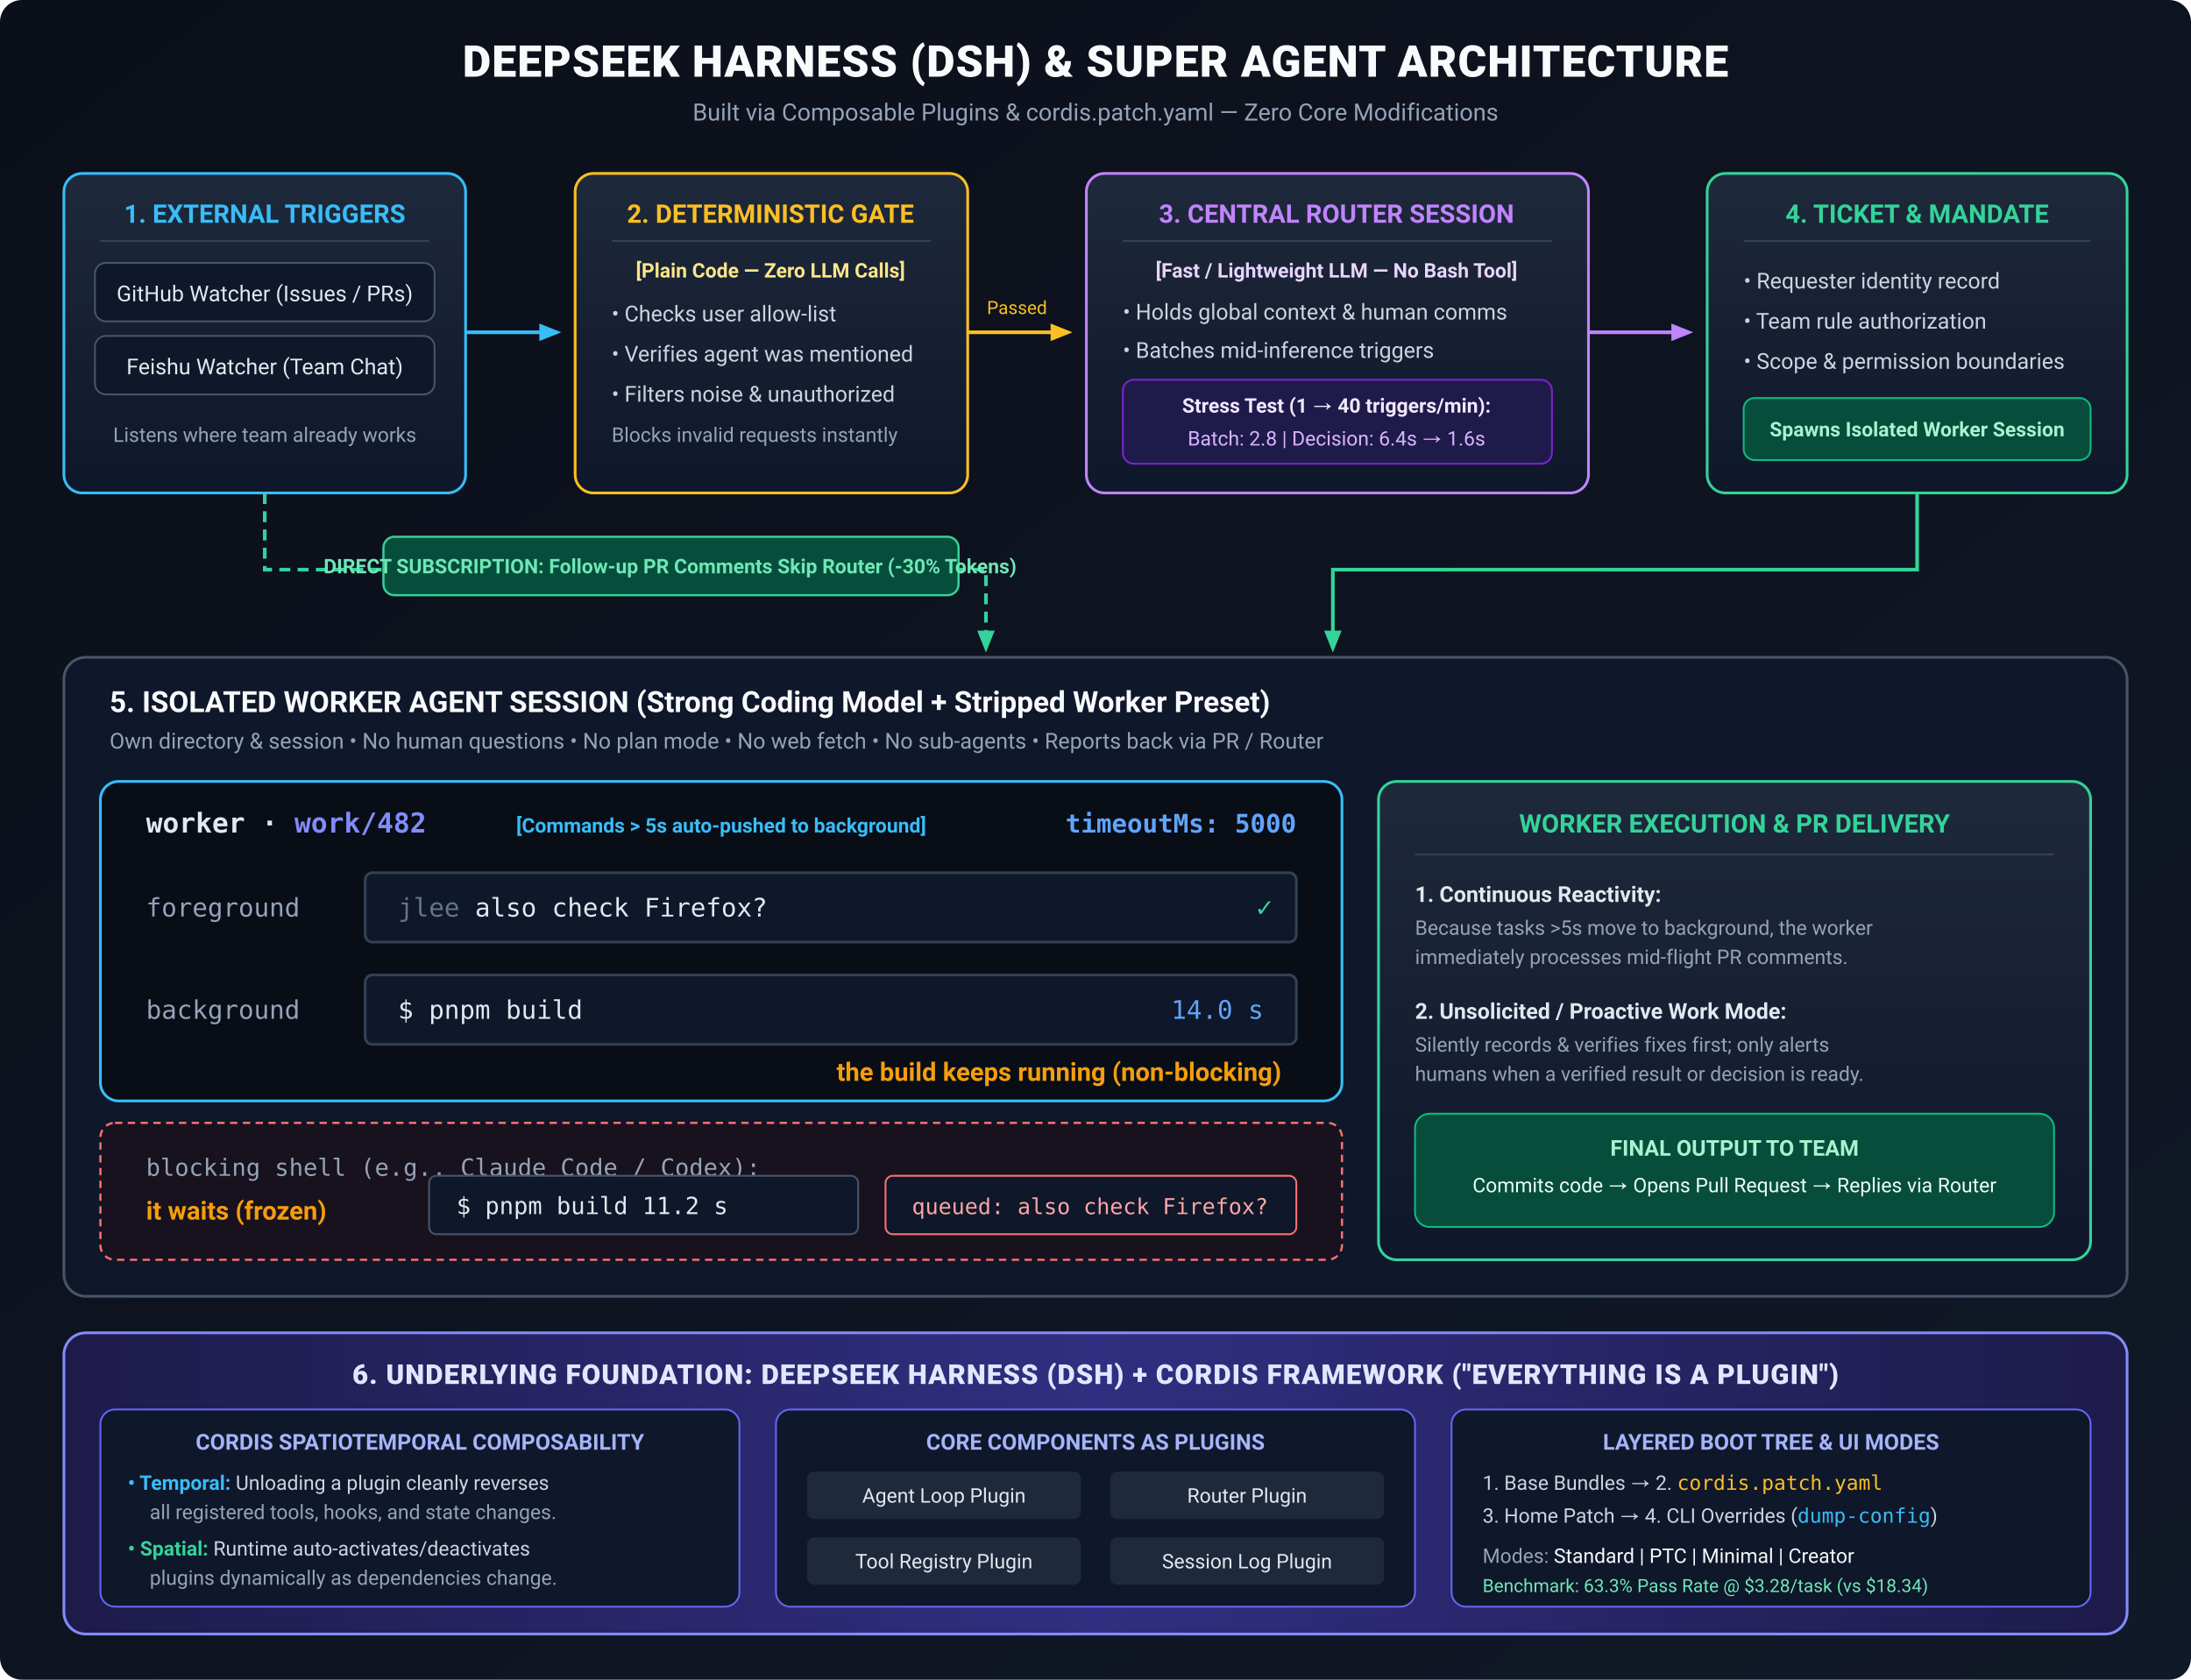
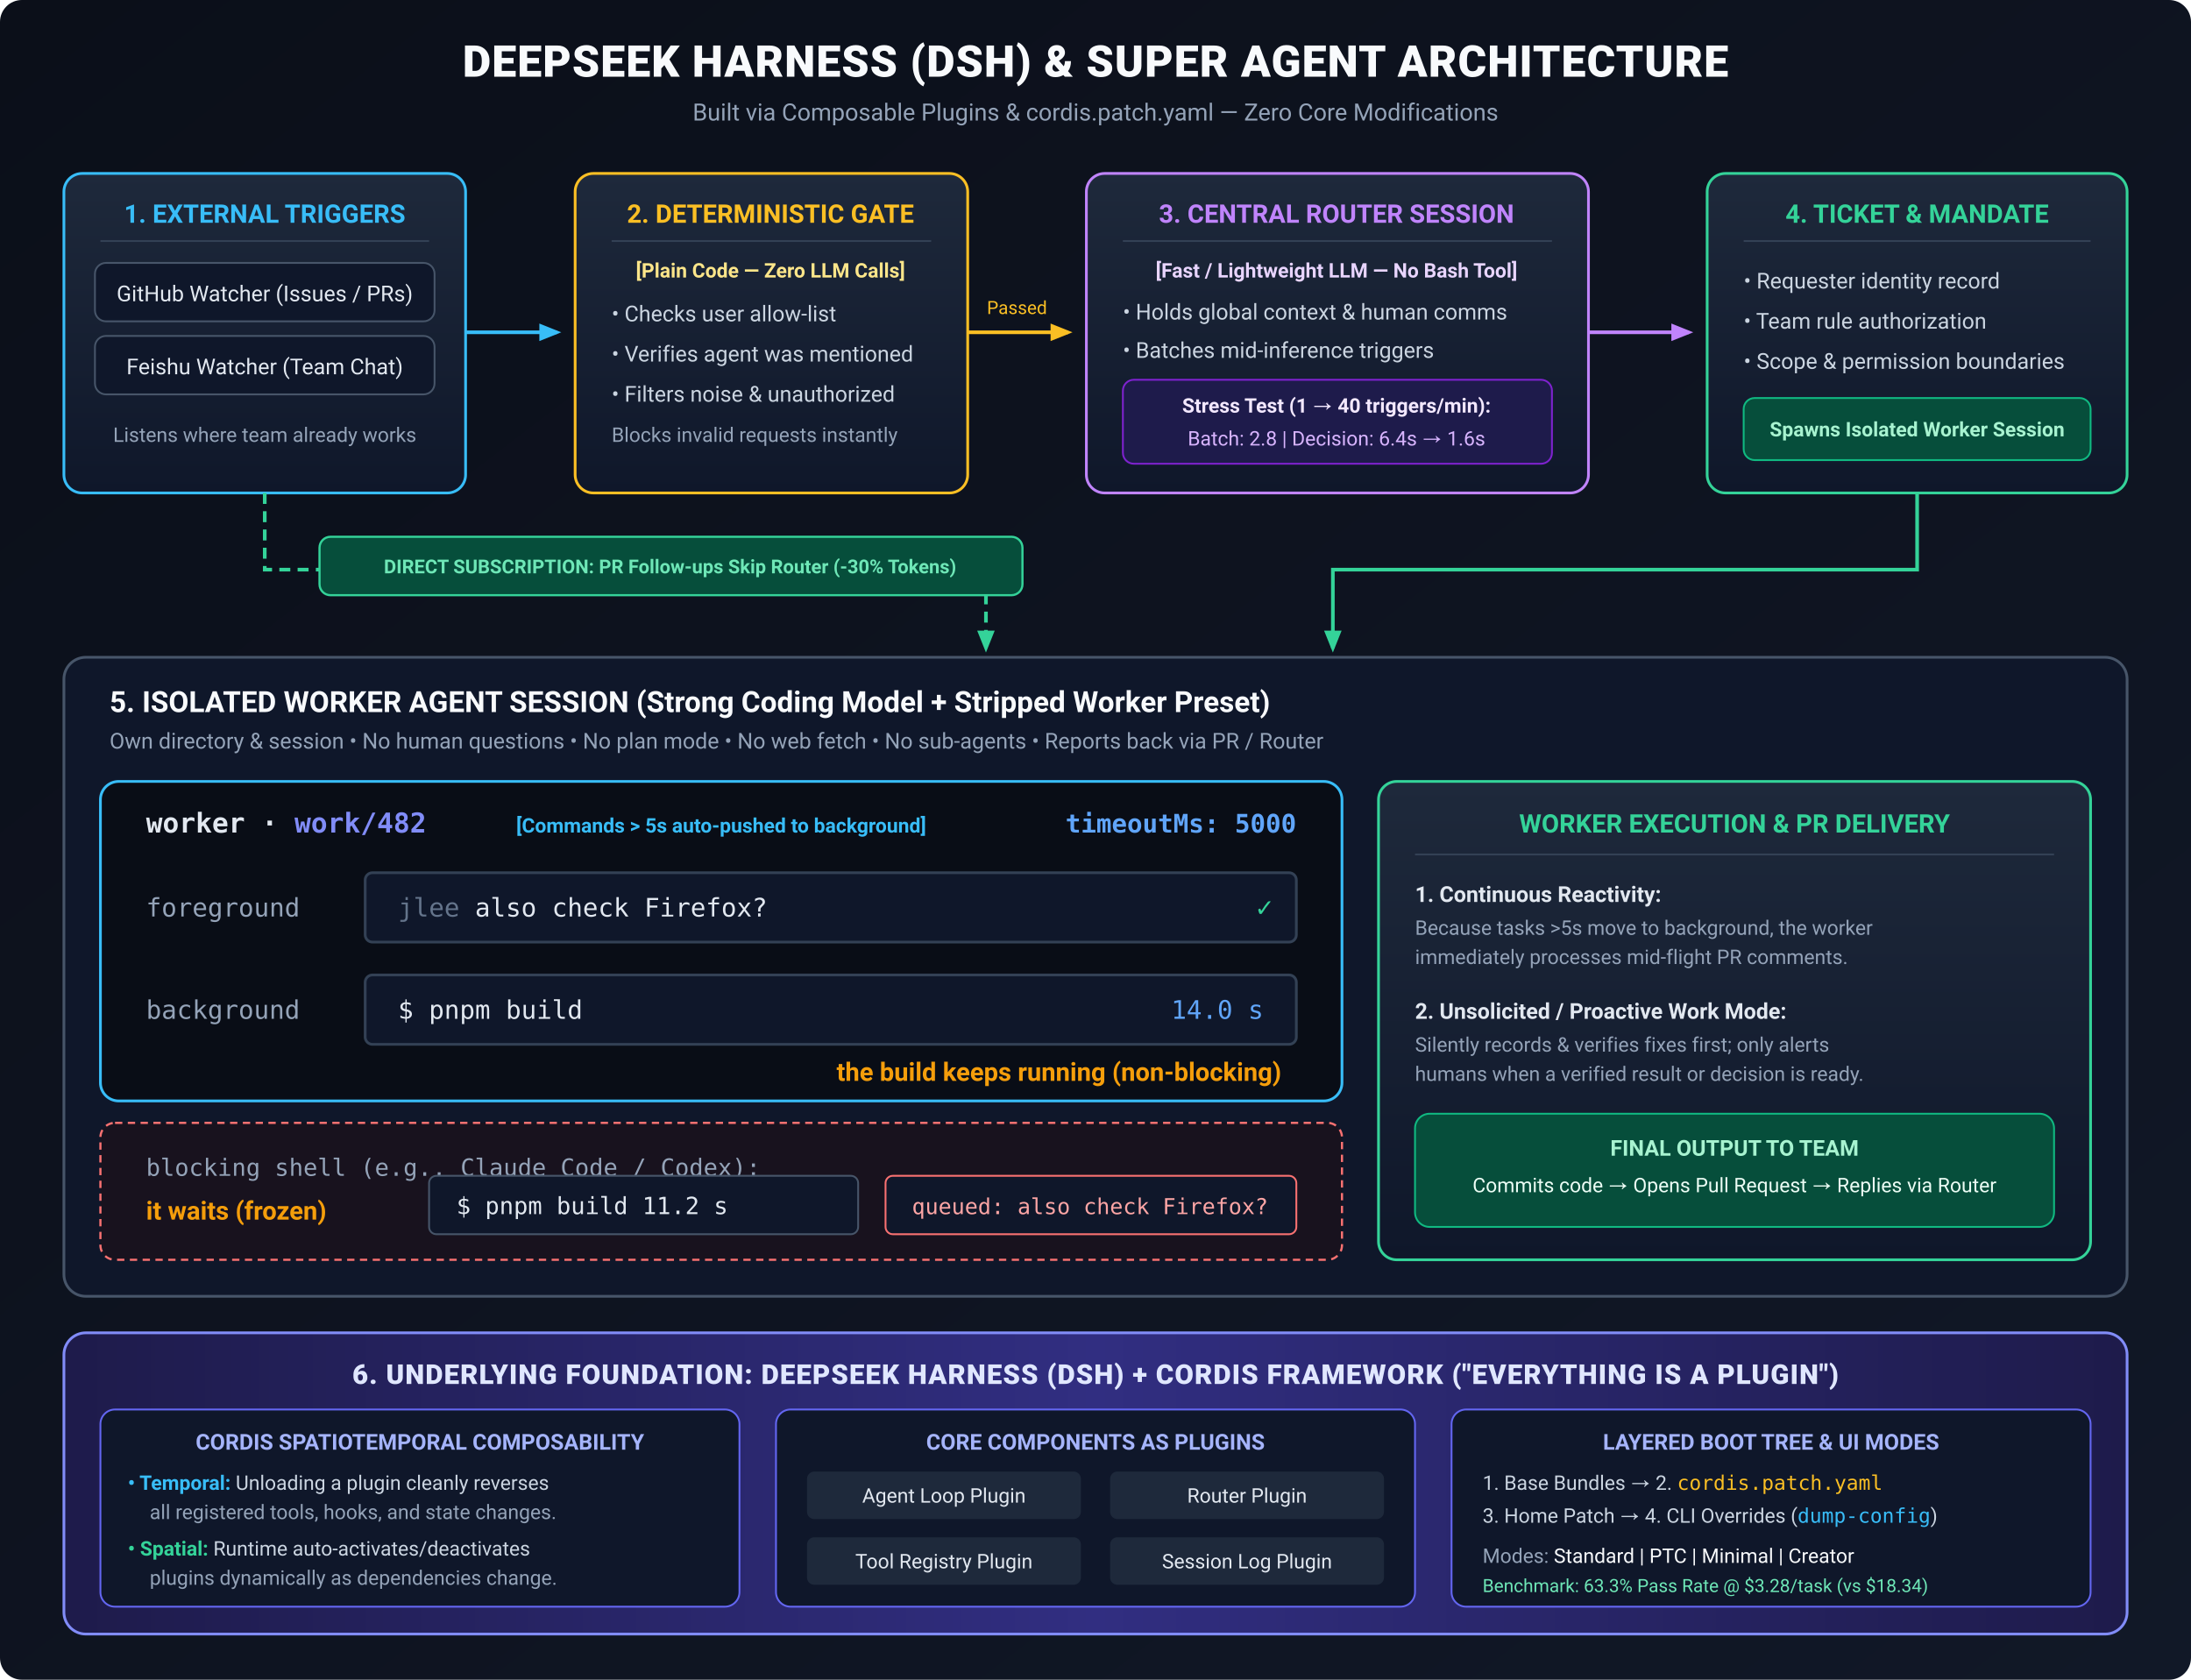
<svg xmlns="http://www.w3.org/2000/svg" viewBox="0 0 1200 920" width="100%" height="100%">
  <defs>
    <linearGradient id="bgGrad" x1="0%" y1="0%" x2="100%" y2="100%">
      <stop offset="0%" stop-color="#0b0f19" />
      <stop offset="100%" stop-color="#111827" />
    </linearGradient>
    <linearGradient id="cardGrad" x1="0%" y1="0%" x2="0%" y2="100%">
      <stop offset="0%" stop-color="#1e293b" />
      <stop offset="100%" stop-color="#0f172a" />
    </linearGradient>
    <linearGradient id="cordisGrad" x1="0%" y1="0%" x2="100%" y2="0%">
      <stop offset="0%" stop-color="#1e1b4b" />
      <stop offset="50%" stop-color="#312e81" />
      <stop offset="100%" stop-color="#1e1b4b" />
    </linearGradient>
    <marker id="arrowBlue" viewBox="0 0 10 10" refX="8" refY="5" markerWidth="6" markerHeight="6" orient="auto-start-reverse">
      <path d="M 0 1 L 10 5 L 0 9 z" fill="#38bdf8" />
    </marker>
    <marker id="arrowGreen" viewBox="0 0 10 10" refX="8" refY="5" markerWidth="6" markerHeight="6" orient="auto-start-reverse">
      <path d="M 0 1 L 10 5 L 0 9 z" fill="#34d399" />
    </marker>
    <marker id="arrowAmber" viewBox="0 0 10 10" refX="8" refY="5" markerWidth="6" markerHeight="6" orient="auto-start-reverse">
      <path d="M 0 1 L 10 5 L 0 9 z" fill="#fbbf24" />
    </marker>
    <marker id="arrowPurple" viewBox="0 0 10 10" refX="8" refY="5" markerWidth="6" markerHeight="6" orient="auto-start-reverse">
      <path d="M 0 1 L 10 5 L 0 9 z" fill="#c084fc" />
    </marker>
    <marker id="arrowRed" viewBox="0 0 10 10" refX="8" refY="5" markerWidth="6" markerHeight="6" orient="auto-start-reverse">
      <path d="M 0 1 L 10 5 L 0 9 z" fill="#f87171" />
    </marker>
  </defs>
  <style>
    text { font-family: system-ui, -apple-system, 'Segoe UI', Roboto, Helvetica, Arial, sans-serif; }
    .mono { font-family: ui-monospace, SFMono-Regular, Menlo, Monaco, Consolas, monospace; }
  </style>
  <rect width="1200" height="920" fill="url(#bgGrad)" rx="12" />
  <text x="600" y="42" fill="#f8fafc" font-size="24" font-weight="800" text-anchor="middle" letter-spacing="0.5">
    DEEPSEEK HARNESS (DSH) &amp; SUPER AGENT ARCHITECTURE
  </text>
  <text x="600" y="66" fill="#94a3b8" font-size="13" text-anchor="middle">
    Built via Composable Plugins &amp; cordis.patch.yaml — Zero Core Modifications
  </text>
  <rect x="35" y="95" width="220" height="175" rx="10" fill="url(#cardGrad)" stroke="#38bdf8" stroke-width="1.5" />
  <text x="145" y="122" fill="#38bdf8" font-size="14" font-weight="700" text-anchor="middle">1. EXTERNAL TRIGGERS</text>
  <line x1="55" y1="132" x2="235" y2="132" stroke="#334155" stroke-width="1" />
  <rect x="52" y="144" width="186" height="32" rx="6" fill="#0f172a" stroke="#475569" />
  <text x="145" y="165" fill="#e2e8f0" font-size="12" text-anchor="middle">GitHub Watcher (Issues / PRs)</text>
  <rect x="52" y="184" width="186" height="32" rx="6" fill="#0f172a" stroke="#475569" />
  <text x="145" y="205" fill="#e2e8f0" font-size="12" text-anchor="middle">Feishu Watcher (Team Chat)</text>
  <text x="145" y="242" fill="#94a3b8" font-size="11" text-anchor="middle">Listens where team already works</text>
  <line x1="255" y1="182" x2="305" y2="182" stroke="#38bdf8" stroke-width="2" marker-end="url(#arrowBlue)" />
  <rect x="315" y="95" width="215" height="175" rx="10" fill="url(#cardGrad)" stroke="#fbbf24" stroke-width="1.5" />
  <text x="422" y="122" fill="#fbbf24" font-size="14" font-weight="700" text-anchor="middle">2. DETERMINISTIC GATE</text>
  <line x1="335" y1="132" x2="510" y2="132" stroke="#334155" stroke-width="1" />
  <text x="422" y="152" fill="#fde68a" font-size="11" font-weight="600" text-anchor="middle">[Plain Code — Zero LLM Calls]</text>
  <text x="335" y="176" fill="#cbd5e1" font-size="12">• Checks user allow-list</text>
  <text x="335" y="198" fill="#cbd5e1" font-size="12">• Verifies agent was mentioned</text>
  <text x="335" y="220" fill="#cbd5e1" font-size="12">• Filters noise &amp; unauthorized</text>
  <text x="335" y="242" fill="#94a3b8" font-size="11">Blocks invalid requests instantly</text>
  <line x1="530" y1="182" x2="585" y2="182" stroke="#fbbf24" stroke-width="2" marker-end="url(#arrowAmber)" />
  <text x="557" y="172" fill="#fbbf24" font-size="10" text-anchor="middle">Passed</text>
  <rect x="595" y="95" width="275" height="175" rx="10" fill="url(#cardGrad)" stroke="#c084fc" stroke-width="1.5" />
  <text x="732" y="122" fill="#c084fc" font-size="14" font-weight="700" text-anchor="middle">3. CENTRAL ROUTER SESSION</text>
  <line x1="615" y1="132" x2="850" y2="132" stroke="#334155" stroke-width="1" />
  <text x="732" y="152" fill="#e9d5ff" font-size="11" font-weight="600" text-anchor="middle">[Fast / Lightweight LLM — No Bash Tool]</text>
  <text x="615" y="175" fill="#cbd5e1" font-size="12">• Holds global context &amp; human comms</text>
  <text x="615" y="196" fill="#cbd5e1" font-size="12">• Batches mid-inference triggers</text>
  <rect x="615" y="208" width="235" height="46" rx="6" fill="#1e1b4b" stroke="#7e22ce" />
  <text x="732" y="226" fill="#f3e8ff" font-size="11" font-weight="600" text-anchor="middle">Stress Test (1 → 40 triggers/min):</text>
  <text x="732" y="244" fill="#d8b4fe" font-size="11" text-anchor="middle">Batch: 2.8 | Decision: 6.4s → 1.6s</text>
  <line x1="870" y1="182" x2="925" y2="182" stroke="#c084fc" stroke-width="2" marker-end="url(#arrowPurple)" />
  <rect x="935" y="95" width="230" height="175" rx="10" fill="url(#cardGrad)" stroke="#34d399" stroke-width="1.5" />
  <text x="1050" y="122" fill="#34d399" font-size="14" font-weight="700" text-anchor="middle">4. TICKET &amp; MANDATE</text>
  <line x1="955" y1="132" x2="1145" y2="132" stroke="#334155" stroke-width="1" />
  <text x="955" y="158" fill="#cbd5e1" font-size="12">• Requester identity record</text>
  <text x="955" y="180" fill="#cbd5e1" font-size="12">• Team rule authorization</text>
  <text x="955" y="202" fill="#cbd5e1" font-size="12">• Scope &amp; permission boundaries</text>
  <rect x="955" y="218" width="190" height="34" rx="6" fill="#064e3b" stroke="#10b981" />
  <text x="1050" y="239" fill="#a7f3d0" font-size="11" font-weight="600" text-anchor="middle">Spawns Isolated Worker Session</text>
  <path d="M 145 270 L 145 312 L 540 312 L 540 355" fill="none" stroke="#34d399" stroke-width="2" stroke-dasharray="6,4" marker-end="url(#arrowGreen)" />
-   <rect x="210" y="294" width="315" height="32" rx="6" fill="#064e3b" stroke="#34d399" stroke-width="1.2" />
-   <text x="367" y="314" fill="#6ee7b7" font-size="11" font-weight="700" text-anchor="middle">
-     DIRECT SUBSCRIPTION: Follow-up PR Comments Skip Router (-30% Tokens)
+   <rect x="175" y="294" width="385" height="32" rx="6" fill="#064e3b" stroke="#34d399" stroke-width="1.2" />
+   <text x="367" y="314" fill="#6ee7b7" font-size="10.5" font-weight="700" text-anchor="middle">
+     DIRECT SUBSCRIPTION: PR Follow-ups Skip Router (-30% Tokens)
  </text>
  <path d="M 1050 270 L 1050 312 L 730 312 L 730 355" fill="none" stroke="#34d399" stroke-width="2" marker-end="url(#arrowGreen)" />
  <rect x="35" y="360" width="1130" height="350" rx="12" fill="#0f172a" stroke="#475569" stroke-width="1.5" />
  <text x="60" y="390" fill="#f8fafc" font-size="16" font-weight="700">
    5. ISOLATED WORKER AGENT SESSION (Strong Coding Model + Stripped Worker Preset)
  </text>
  <text x="60" y="410" fill="#94a3b8" font-size="12">
    Own directory &amp; session • No human questions • No plan mode • No web fetch • No sub-agents • Reports back via PR / Router
  </text>
  <rect x="55" y="428" width="680" height="175" rx="10" fill="#090d16" stroke="#38bdf8" stroke-width="1.5" />
  <text x="80" y="456" fill="#e2e8f0" font-size="15" class="mono" font-weight="700">worker · <tspan fill="#818cf8">work/482</tspan>
  </text>
  <text x="710" y="456" fill="#60a5fa" font-size="14" class="mono" font-weight="700" text-anchor="end">timeoutMs: 5000</text>
  <text x="395" y="456" fill="#38bdf8" font-size="11" font-weight="600" text-anchor="middle">[Commands &gt; 5s auto-pushed to background]</text>
  <text x="80" y="502" fill="#94a3b8" font-size="14" class="mono">foreground</text>
  <rect x="200" y="478" width="510" height="38" rx="4" fill="#0f172a" stroke="#334155" stroke-width="1.5" />
  <text x="218" y="502" fill="#64748b" font-size="14" class="mono">jlee <tspan fill="#e2e8f0">also check Firefox?</tspan>
  </text>
  <text x="688" y="502" fill="#34d399" font-size="15" class="mono" font-weight="700">✓</text>
  <text x="80" y="558" fill="#94a3b8" font-size="14" class="mono">background</text>
  <rect x="200" y="534" width="510" height="38" rx="4" fill="#0f172a" stroke="#334155" stroke-width="1.5" />
  <text x="218" y="558" fill="#e2e8f0" font-size="14" class="mono">$ pnpm build</text>
  <text x="692" y="558" fill="#60a5fa" font-size="14" class="mono" text-anchor="end">14.0 s</text>
  <text x="580" y="592" fill="#f59e0b" font-size="14" font-weight="600" text-anchor="middle">the build keeps running (non-blocking)</text>
  <rect x="55" y="615" width="680" height="75" rx="8" fill="#18121e" stroke="#f87171" stroke-width="1.2" stroke-dasharray="4,3" />
  <text x="80" y="644" fill="#94a3b8" font-size="13" class="mono">blocking shell (e.g., Claude Code / Codex):</text>
  <text x="80" y="668" fill="#f59e0b" font-size="14" font-weight="700">it waits (frozen)</text>
  <rect x="235" y="644" width="235" height="32" rx="4" fill="#0f172a" stroke="#475569" />
  <text x="250" y="665" fill="#e2e8f0" font-size="13" class="mono">$ pnpm build   11.2 s</text>
  <rect x="485" y="644" width="225" height="32" rx="4" fill="#0f172a" stroke="#f87171" />
  <text x="597" y="665" fill="#fca5a5" font-size="12" class="mono" text-anchor="middle">queued: also check Firefox?</text>
  <rect x="755" y="428" width="390" height="262" rx="10" fill="url(#cardGrad)" stroke="#34d399" stroke-width="1.5" />
  <text x="950" y="456" fill="#34d399" font-size="14" font-weight="700" text-anchor="middle">WORKER EXECUTION &amp; PR DELIVERY</text>
  <line x1="775" y1="468" x2="1125" y2="468" stroke="#334155" stroke-width="1" />
  <text x="775" y="494" fill="#e2e8f0" font-size="12" font-weight="600">1. Continuous Reactivity:</text>
  <text x="775" y="512" fill="#94a3b8" font-size="11">Because tasks &gt;5s move to background, the worker</text>
  <text x="775" y="528" fill="#94a3b8" font-size="11">immediately processes mid-flight PR comments.</text>
  <text x="775" y="558" fill="#e2e8f0" font-size="12" font-weight="600">2. Unsolicited / Proactive Work Mode:</text>
  <text x="775" y="576" fill="#94a3b8" font-size="11">Silently records &amp; verifies fixes first; only alerts</text>
  <text x="775" y="592" fill="#94a3b8" font-size="11">humans when a verified result or decision is ready.</text>
  <rect x="775" y="610" width="350" height="62" rx="8" fill="#064e3b" stroke="#10b981" />
  <text x="950" y="633" fill="#a7f3d0" font-size="12" font-weight="700" text-anchor="middle">FINAL OUTPUT TO TEAM</text>
  <text x="950" y="653" fill="#ecfdf5" font-size="11" text-anchor="middle">Commits code → Opens Pull Request → Replies via Router</text>
  <rect x="35" y="730" width="1130" height="165" rx="12" fill="url(#cordisGrad)" stroke="#818cf8" stroke-width="1.5" />
  <text x="600" y="758" fill="#e0e7ff" font-size="15" font-weight="800" text-anchor="middle" letter-spacing="0.5">
    6. UNDERLYING FOUNDATION: DEEPSEEK HARNESS (DSH) + CORDIS FRAMEWORK ("EVERYTHING IS A PLUGIN")
  </text>
  <rect x="55" y="772" width="350" height="108" rx="8" fill="#0f172a" stroke="#6366f1" />
  <text x="230" y="794" fill="#a5b4fc" font-size="12" font-weight="700" text-anchor="middle">CORDIS SPATIOTEMPORAL COMPOSABILITY</text>
  <text x="70" y="816" fill="#cbd5e1" font-size="11">
    <tspan fill="#38bdf8" font-weight="700">• Temporal:</tspan> Unloading a plugin cleanly reverses</text>
  <text x="82" y="832" fill="#94a3b8" font-size="11">all registered tools, hooks, and state changes.</text>
  <text x="70" y="852" fill="#cbd5e1" font-size="11">
    <tspan fill="#34d399" font-weight="700">• Spatial:</tspan> Runtime auto-activates/deactivates</text>
  <text x="82" y="868" fill="#94a3b8" font-size="11">plugins dynamically as dependencies change.</text>
  <rect x="425" y="772" width="350" height="108" rx="8" fill="#0f172a" stroke="#6366f1" />
  <text x="600" y="794" fill="#a5b4fc" font-size="12" font-weight="700" text-anchor="middle">CORE COMPONENTS AS PLUGINS</text>
  <rect x="442" y="806" width="150" height="26" rx="4" fill="#1e293b" />
  <text x="517" y="823" fill="#e2e8f0" font-size="11" text-anchor="middle">Agent Loop Plugin</text>
  <rect x="608" y="806" width="150" height="26" rx="4" fill="#1e293b" />
  <text x="683" y="823" fill="#e2e8f0" font-size="11" text-anchor="middle">Router Plugin</text>
  <rect x="442" y="842" width="150" height="26" rx="4" fill="#1e293b" />
  <text x="517" y="859" fill="#e2e8f0" font-size="11" text-anchor="middle">Tool Registry Plugin</text>
  <rect x="608" y="842" width="150" height="26" rx="4" fill="#1e293b" />
  <text x="683" y="859" fill="#e2e8f0" font-size="11" text-anchor="middle">Session Log Plugin</text>
  <rect x="795" y="772" width="350" height="108" rx="8" fill="#0f172a" stroke="#6366f1" />
  <text x="970" y="794" fill="#a5b4fc" font-size="12" font-weight="700" text-anchor="middle">LAYERED BOOT TREE &amp; UI MODES</text>
  <text x="812" y="816" fill="#cbd5e1" font-size="11">1. Base Bundles → 2. <tspan fill="#fbbf24" class="mono">cordis.patch.yaml</tspan>
  </text>
  <text x="812" y="834" fill="#cbd5e1" font-size="11">3. Home Patch → 4. CLI Overrides (<tspan fill="#38bdf8" class="mono">dump-config</tspan>)</text>
  <text x="812" y="856" fill="#94a3b8" font-size="11">Modes: <tspan fill="#f8fafc">Standard | PTC | Minimal | Creator</tspan>
  </text>
  <text x="812" y="872" fill="#6ee7b7" font-size="10">Benchmark: 63.3% Pass Rate @ $3.28/task (vs $18.34)</text>
</svg>
